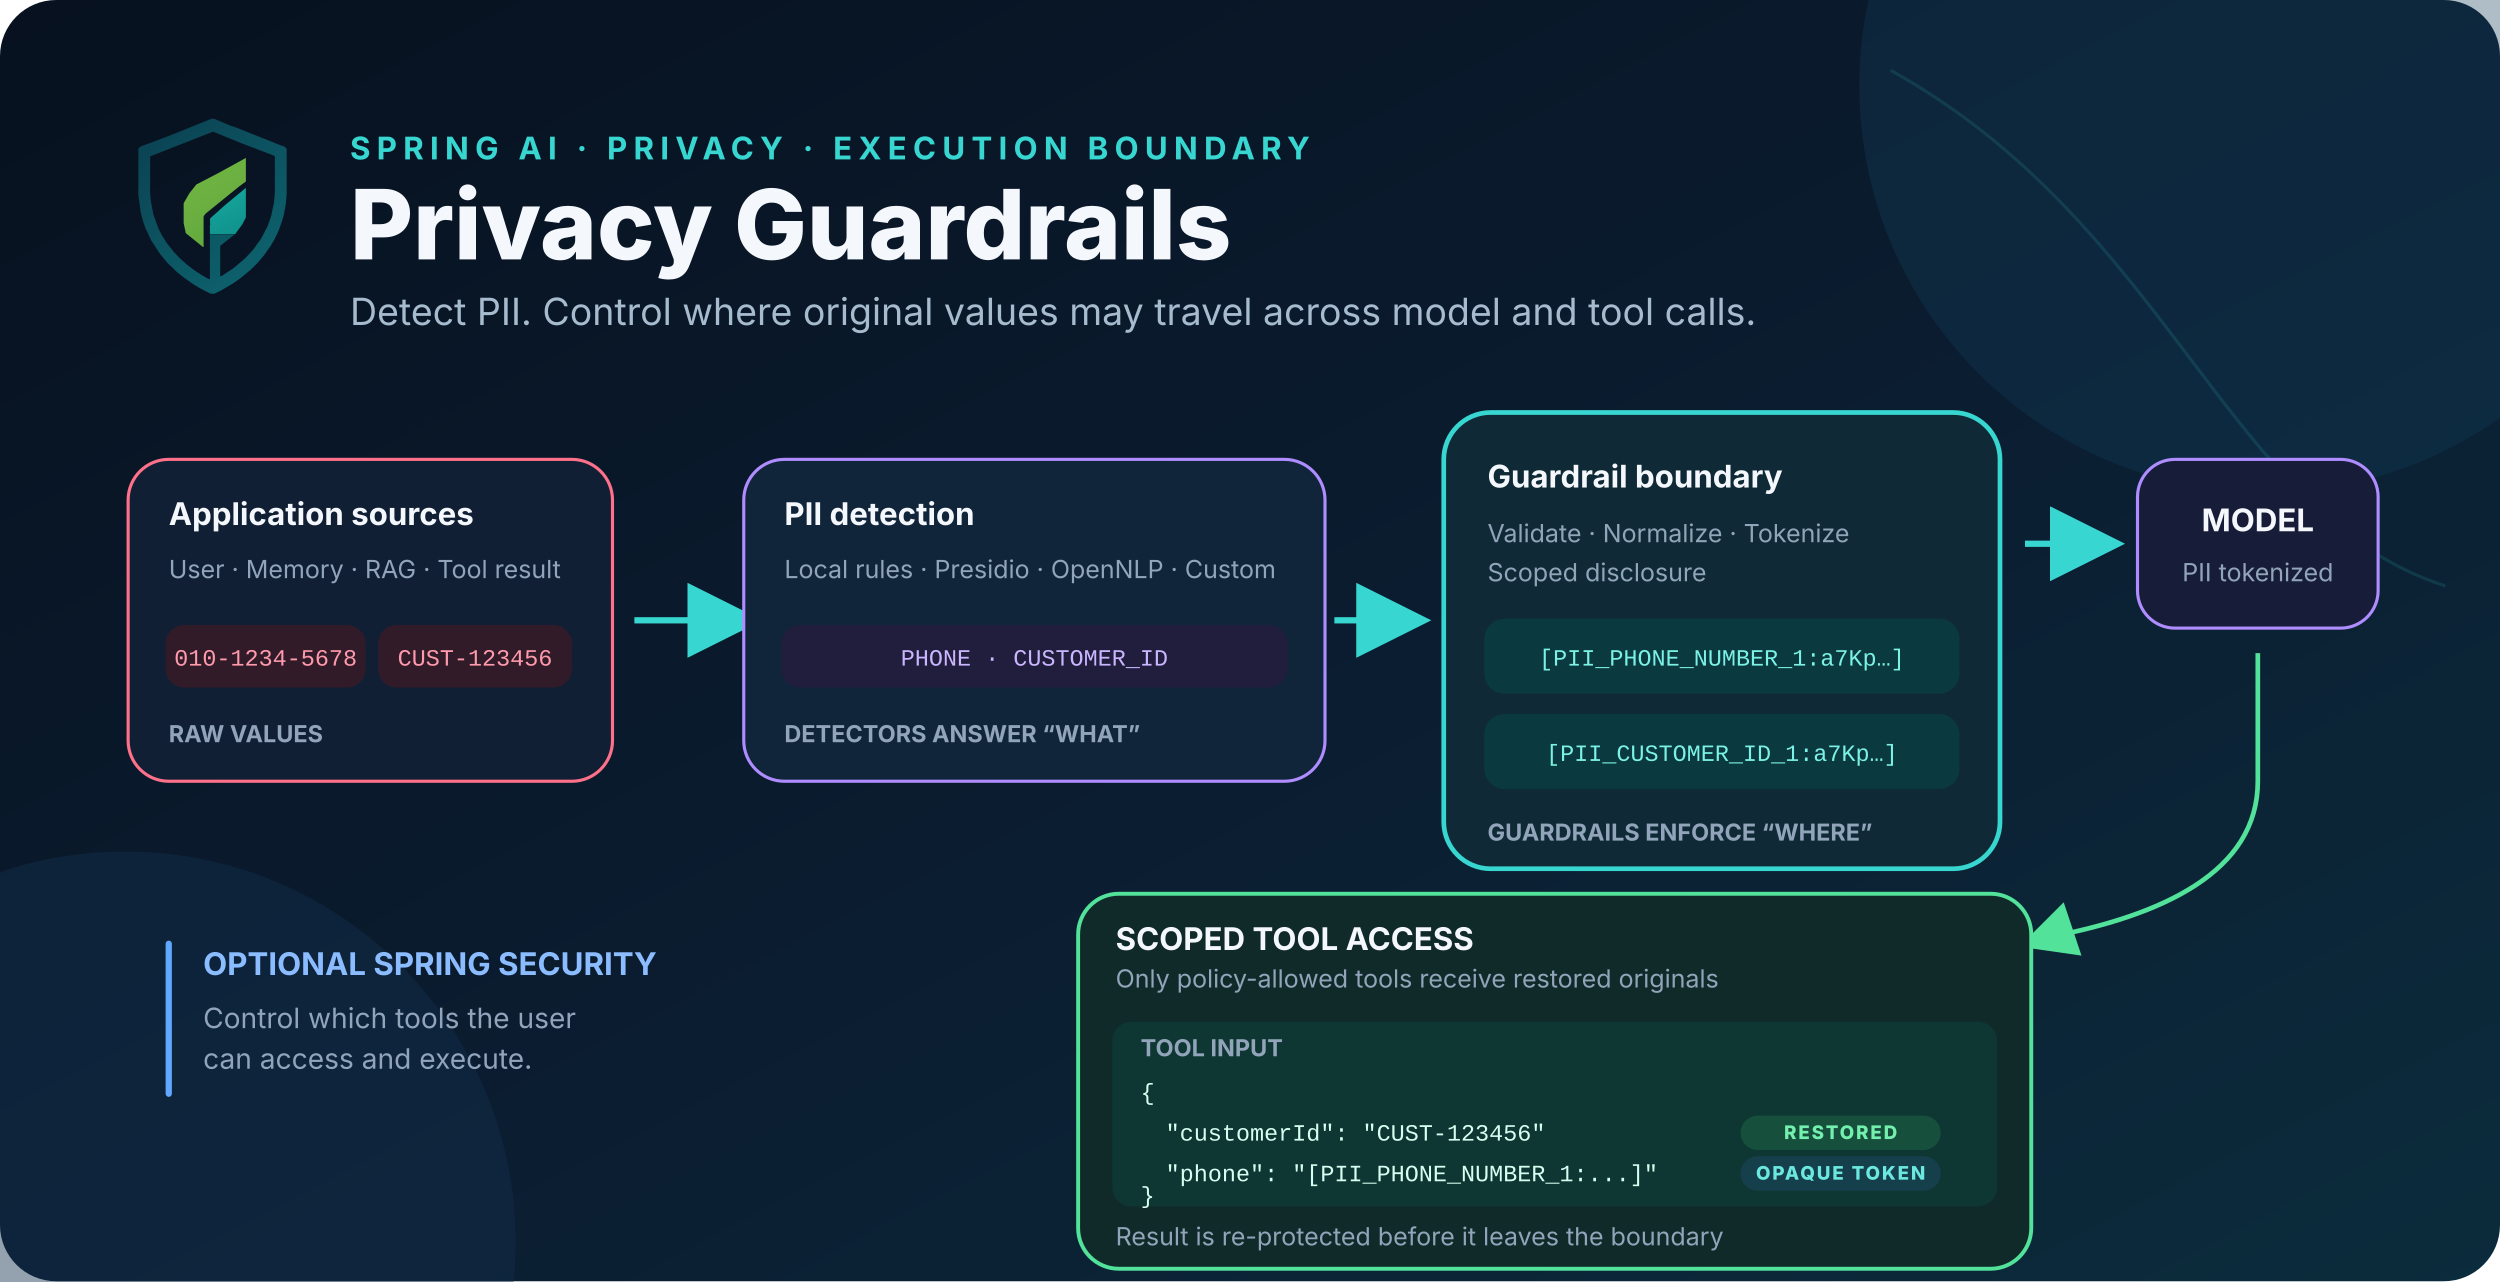
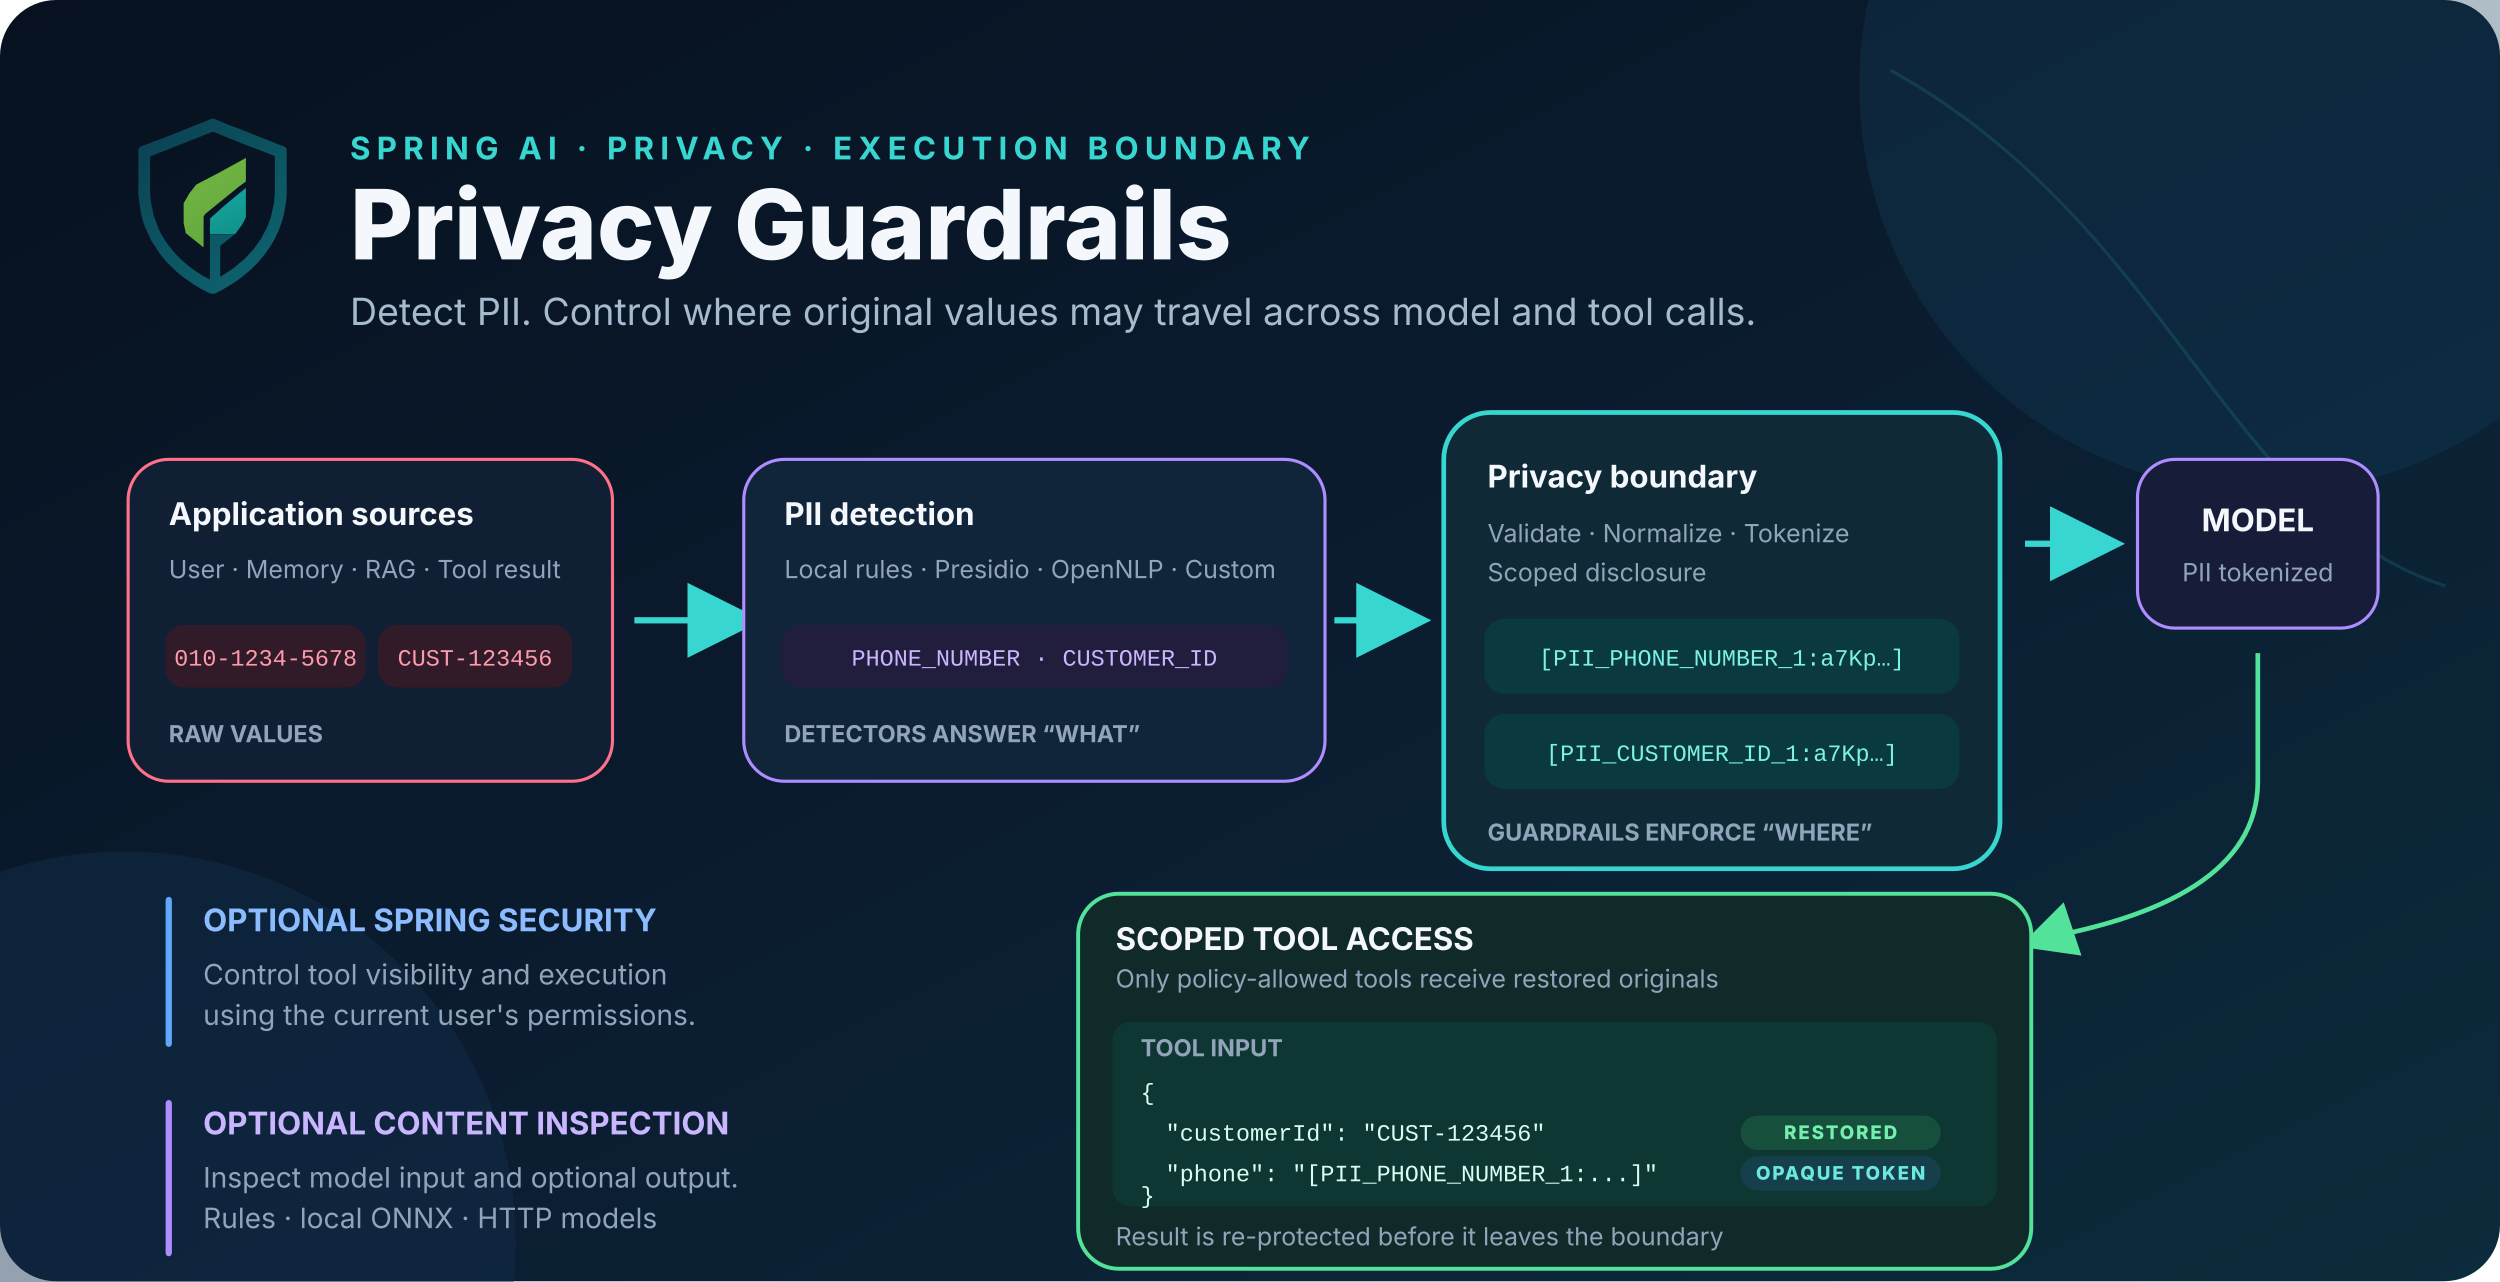
<svg xmlns="http://www.w3.org/2000/svg" width="1600" height="820" viewBox="0 0 1600 820" role="img" aria-labelledby="title desc">
  <defs>
    <linearGradient id="background" x1="0" y1="0" x2="1" y2="1">
      <stop offset="0" stop-color="#07111f" />
      <stop offset="0.55" stop-color="#0b1d31" />
      <stop offset="1" stop-color="#0b2c3c" />
    </linearGradient>
    <linearGradient id="heroshieldGradient" gradientUnits="userSpaceOnUse" x1="169" y1="77" x2="680" y2="677">
      <stop offset="0" stop-color="#0b3f50" />
      <stop offset="1" stop-color="#0d6872" />
    </linearGradient>
    <linearGradient id="herogreenGradient" gradientUnits="userSpaceOnUse" x1="347.85" y1="227" x2="501.15" y2="467">
      <stop offset="0" stop-color="#72b743" />
      <stop offset="1" stop-color="#63a83d" />
    </linearGradient>
    <linearGradient id="herotealGradient" gradientUnits="userSpaceOnUse" x1="450.05" y1="347" x2="536.92" y2="545">
      <stop offset="0" stop-color="#14a39a" />
      <stop offset="1" stop-color="#0e8883" />
    </linearGradient>
    <marker id="arrowCyan" markerWidth="12" markerHeight="12" refX="10" refY="6" orient="auto">
      <path d="M0 0L12 6L0 12Z" fill="#38d6d0" />
    </marker>
    <marker id="arrowGreen" markerWidth="12" markerHeight="12" refX="10" refY="6" orient="auto">
      <path d="M0 0L12 6L0 12Z" fill="#52e29a" />
    </marker>
    <style>
      .sans { font-family: Inter, ui-sans-serif, -apple-system, BlinkMacSystemFont, "Segoe UI", sans-serif; }
      .mono { font-family: "SFMono-Regular", Consolas, "Liberation Mono", monospace; }
      .eyebrow { font-size: 20px; font-weight: 700; letter-spacing: 4px; fill: #38d6d0; }
      .title { font-size: 62px; font-weight: 800; fill: #f4f7fb; }
      .subtitle { font-size: 24px; fill: #a7bbcf; }
      .node-title { font-size: 20px; font-weight: 750; fill: #f4f7fb; }
      .node-body { font-size: 16px; fill: #91a4ba; }
      .tiny { font-size: 15px; font-weight: 650; fill: #91a4ba; }
      .label { font-size: 12px; font-weight: 800; letter-spacing: 1.2px; }
    </style>
  </defs>
  <rect width="1600" height="820" rx="36" fill="url(#background)" />
  <circle cx="1450" cy="55" r="260" fill="#113e57" opacity="0.34" />
  <circle cx="80" cy="795" r="250" fill="#122e4b" opacity="0.45" />
  <path d="M1210 45C1390 145 1425 330 1565 375" fill="none" stroke="#38d6d0" stroke-width="2" opacity="0.13" />
  <g transform="translate(92 74)">
    <g transform="translate(-5.397 0) scale(0.1933333) translate(-169 -77)">
      <path d="M 422.000 87.000 L 278.000 145.000 L 187.000 179.000 L 181.000 184.000 L 179.000 188.000 L 179.000 339.000 L 187.000 397.000 L 195.000 428.000 L 202.000 448.000 L 222.000 491.000 L 251.000 535.000 L 275.000 564.000 L 307.000 595.000 L 328.000 612.000 L 364.000 637.000 L 384.000 649.000 L 417.000 666.000 L 430.000 667.000 L 456.000 654.000 L 493.000 632.000 L 516.000 616.000 L 551.000 587.000 L 576.000 562.000 L 596.000 538.000 L 617.000 508.000 L 630.000 486.000 L 644.000 456.000 L 655.000 425.000 L 661.000 403.000 L 667.000 370.000 L 670.000 338.000 L 670.000 188.000 L 668.000 184.000 L 660.000 178.000 L 652.000 176.000 L 499.000 115.000 L 486.000 111.000 L 431.000 88.000 Z M 426.000 130.000 L 522.000 169.000 L 629.000 210.000 L 631.000 212.000 L 631.000 332.000 L 628.000 366.000 L 618.000 412.000 L 606.000 445.000 L 585.000 485.000 L 559.000 521.000 L 533.000 549.000 L 494.000 582.000 L 453.000 609.000 L 450.000 608.000 L 450.000 508.000 L 498.000 470.000 L 416.000 470.000 L 416.000 618.000 L 414.000 619.000 L 389.000 605.000 L 363.000 588.000 L 342.000 572.000 L 316.000 549.000 L 297.000 529.000 L 274.000 500.000 L 258.000 475.000 L 246.000 452.000 L 229.000 405.000 L 220.000 358.000 L 218.000 333.000 L 218.000 212.000 Z" fill="url(#heroshieldGradient)" fill-rule="evenodd" clip-rule="evenodd" />
      <path d="M 535.000 217.000 L 444.000 267.000 L 371.000 305.000 L 348.000 334.000 L 329.000 367.000 L 329.000 433.000 L 336.000 466.000 L 393.000 512.000 L 395.000 512.000 L 395.000 412.000 L 396.000 409.000 L 401.000 402.000 L 512.000 312.000 L 535.000 295.000 Z" fill="url(#herogreenGradient)" />
      <path d="M 535.000 316.000 L 465.000 374.000 L 417.000 417.000 L 416.000 422.000 L 417.000 424.000 L 416.000 428.000 L 417.000 438.000 L 416.000 440.000 L 416.000 468.000 L 417.000 469.000 L 498.000 469.000 L 499.000 470.000 L 523.000 437.000 L 535.000 414.000 Z" fill="url(#herotealGradient)" />
    </g>
  </g>
  <text x="224" y="102" class="sans eyebrow">SPRING AI · PRIVACY · EXECUTION BOUNDARY</text>
  <text x="224" y="166" class="sans title">Privacy Guardrails</text>
  <text x="224" y="208" class="sans subtitle">Detect PII. Control where original values may travel across model and tool calls.</text>
  <g transform="translate(82 294)">
    <rect width="310" height="206" rx="26" fill="#101f33" stroke="#ff718a" stroke-width="2" />
    <text x="26" y="42" class="sans node-title">Application sources</text>
    <text x="26" y="76" class="sans node-body">User · Memory · RAG · Tool result</text>
    <rect x="24" y="106" width="128" height="40" rx="12" fill="#321b29" />
    <text x="88" y="132" text-anchor="middle" class="mono" font-size="15" fill="#ff9aac">010-1234-5678</text>
    <rect x="160" y="106" width="124" height="40" rx="12" fill="#321b29" />
    <text x="222" y="132" text-anchor="middle" class="mono" font-size="15" fill="#ff9aac">CUST-123456</text>
    <text x="26" y="181" class="sans tiny" font-weight="700" fill="#ff9aac">RAW VALUES</text>
  </g>
  <path d="M406 397H480" stroke="#38d6d0" stroke-width="4" marker-end="url(#arrowCyan)" />
  <g transform="translate(476 294)">
    <rect width="372" height="206" rx="26" fill="#10243a" stroke="#af8cff" stroke-width="2" />
    <text x="26" y="42" class="sans node-title">PII detection</text>
    <text x="26" y="76" class="sans node-body">Local rules · Presidio · OpenNLP · Custom</text>
    <rect x="24" y="106" width="324" height="40" rx="12" fill="#211d3c" />
-     <text x="186" y="132" text-anchor="middle" class="mono" font-size="15" fill="#c9b6ff">PHONE · CUSTOMER_ID</text>
+     <text x="186" y="132" text-anchor="middle" class="mono" font-size="15" fill="#c9b6ff">PHONE_NUMBER · CUSTOMER_ID</text>
    <text x="26" y="181" class="sans tiny" font-weight="700">DETECTORS ANSWER “WHAT”</text>
  </g>
  <path d="M854 397H908" stroke="#38d6d0" stroke-width="4" marker-end="url(#arrowCyan)" />
  <g transform="translate(924 264)">
    <rect width="356" height="292" rx="30" fill="#0f2a36" stroke="#38d6d0" stroke-width="3" />
-     <text x="28" y="48" class="sans node-title" fill="#38d6d0">Guardrail boundary</text>
+     <text x="28" y="48" class="sans node-title" fill="#38d6d0">Privacy boundary</text>
    <text x="28" y="83" class="sans node-body">Validate · Normalize · Tokenize</text>
    <text x="28" y="108" class="sans node-body">Scoped disclosure</text>
    <rect x="26" y="132" width="304" height="48" rx="13" fill="#0a3940" />
    <text x="178" y="162" text-anchor="middle" class="mono" font-size="15" fill="#7bf2e5">[PII_PHONE_NUMBER_1:a7Kp…]</text>
    <rect x="26" y="193" width="304" height="48" rx="13" fill="#0a3940" />
    <text x="178" y="223" text-anchor="middle" class="mono" font-size="15" fill="#7bf2e5">[PII_CUSTOMER_ID_1:a7Kp…]</text>
    <text x="28" y="274" class="sans tiny" font-weight="700" fill="#38d6d0">GUARDRAILS ENFORCE “WHERE”</text>
  </g>
  <path d="M1296 348H1352" stroke="#38d6d0" stroke-width="4" marker-end="url(#arrowCyan)" />
  <g transform="translate(1368 294)">
    <rect width="154" height="108" rx="24" fill="#171d39" stroke="#af8cff" stroke-width="2" />
    <text x="77" y="46" text-anchor="middle" class="sans node-title">MODEL</text>
    <text x="77" y="78" text-anchor="middle" class="sans node-body">PII tokenized</text>
  </g>
  <path d="M1445 418V500C1445 558 1384 586 1310 600L1298 604" fill="none" stroke="#52e29a" stroke-width="3" marker-end="url(#arrowGreen)" />
-   <g transform="translate(106 602)">
-     <rect width="4" height="100" rx="2" fill="#62a7ff" />
+   <g transform="translate(106 574)">
+     <rect width="4" height="96" rx="2" fill="#62a7ff" />
    <text x="24" y="22" class="sans node-title" style="fill: #8bbcff">OPTIONAL SPRING SECURITY</text>
    <text x="24" y="56" class="sans node-body" style="font-size: 18px">
-       <tspan x="24">Control which tools the user</tspan>
-       <tspan x="24" dy="26">can access and execute.</tspan>
+       <tspan x="24">Control tool visibility and execution</tspan>
+       <tspan x="24" dy="26">using the current user's permissions.</tspan>
+     </text>
+   </g>
+   <g transform="translate(106 704)">
+     <rect width="4" height="100" rx="2" fill="#af8cff" />
+     <text x="24" y="22" class="sans node-title" style="fill: #c9b6ff">OPTIONAL CONTENT INSPECTION</text>
+     <text x="24" y="56" class="sans node-body" style="font-size: 18px">
+       <tspan x="24">Inspect model input and optional output.</tspan>
+       <tspan x="24" dy="26">Rules · local ONNX · HTTP models</tspan>
    </text>
  </g>
  <g transform="translate(690 572)">
    <rect width="610" height="240" rx="26" fill="#102a2a" stroke="#52e29a" stroke-width="2.5" />
    <text x="24" y="36" class="sans node-title" fill="#52e29a">SCOPED TOOL ACCESS</text>
    <text x="24" y="60" class="sans node-body" fill="#8feab9">Only policy-allowed tools receive restored originals</text>
    <rect x="22" y="82" width="566" height="118" rx="12" fill="#0e3734" />
    <text x="40" y="104" class="sans tiny" font-weight="700" fill="#8feab9">TOOL INPUT</text>
    <text x="40" y="132" class="mono" font-size="15" fill="#d7fff1">{</text>
    <text x="56" y="158" class="mono" font-size="15" fill="#d7fff1">"customerId": "CUST-123456"</text>
    <rect x="424" y="142" width="128" height="22" rx="11" fill="#174f3d" />
    <text x="488" y="157" text-anchor="middle" class="sans label" fill="#73f0ad">RESTORED</text>
    <text x="56" y="184" class="mono" font-size="15" fill="#d7fff1">"phone": "[PII_PHONE_NUMBER_1:...]"</text>
    <rect x="424" y="168" width="128" height="22" rx="11" fill="#163f4c" />
    <text x="488" y="183" text-anchor="middle" class="sans label" fill="#6be9e0">OPAQUE TOKEN</text>
    <text x="40" y="198" class="mono" font-size="15" fill="#d7fff1">}</text>
    <text x="24" y="225" class="sans node-body" fill="#52e29a">Result is re-protected before it leaves the boundary</text>
  </g>
</svg>
